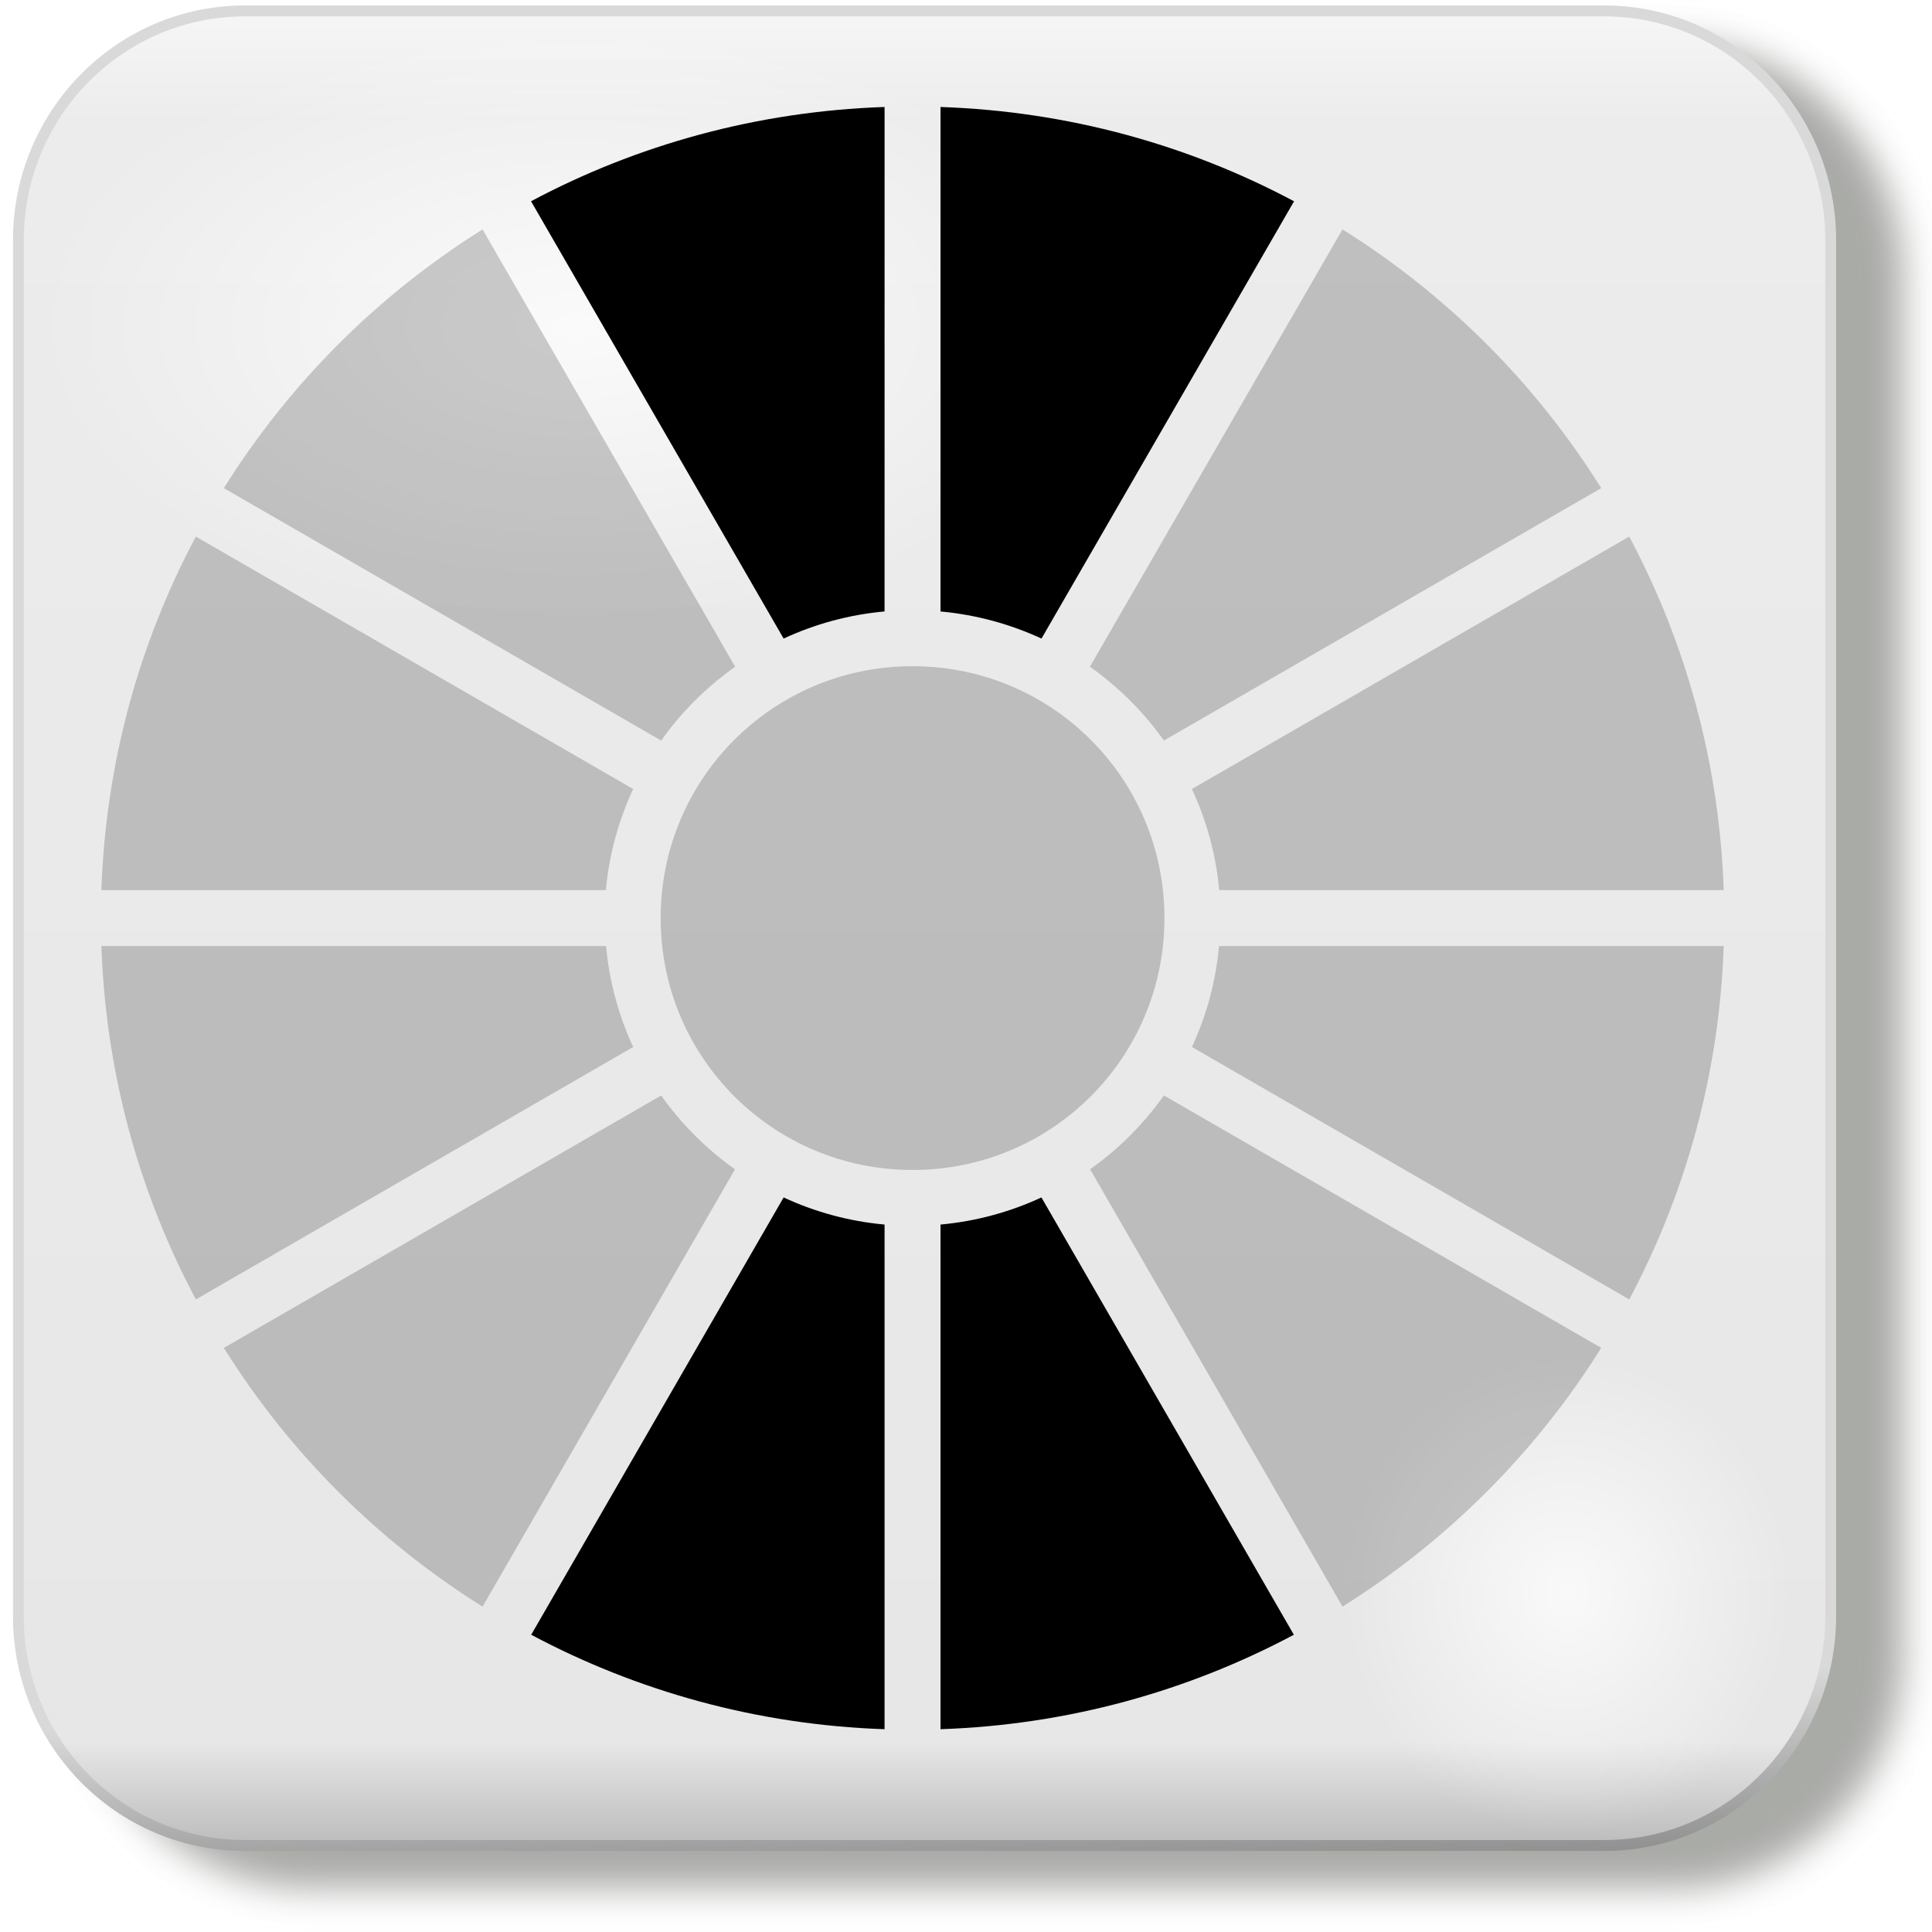
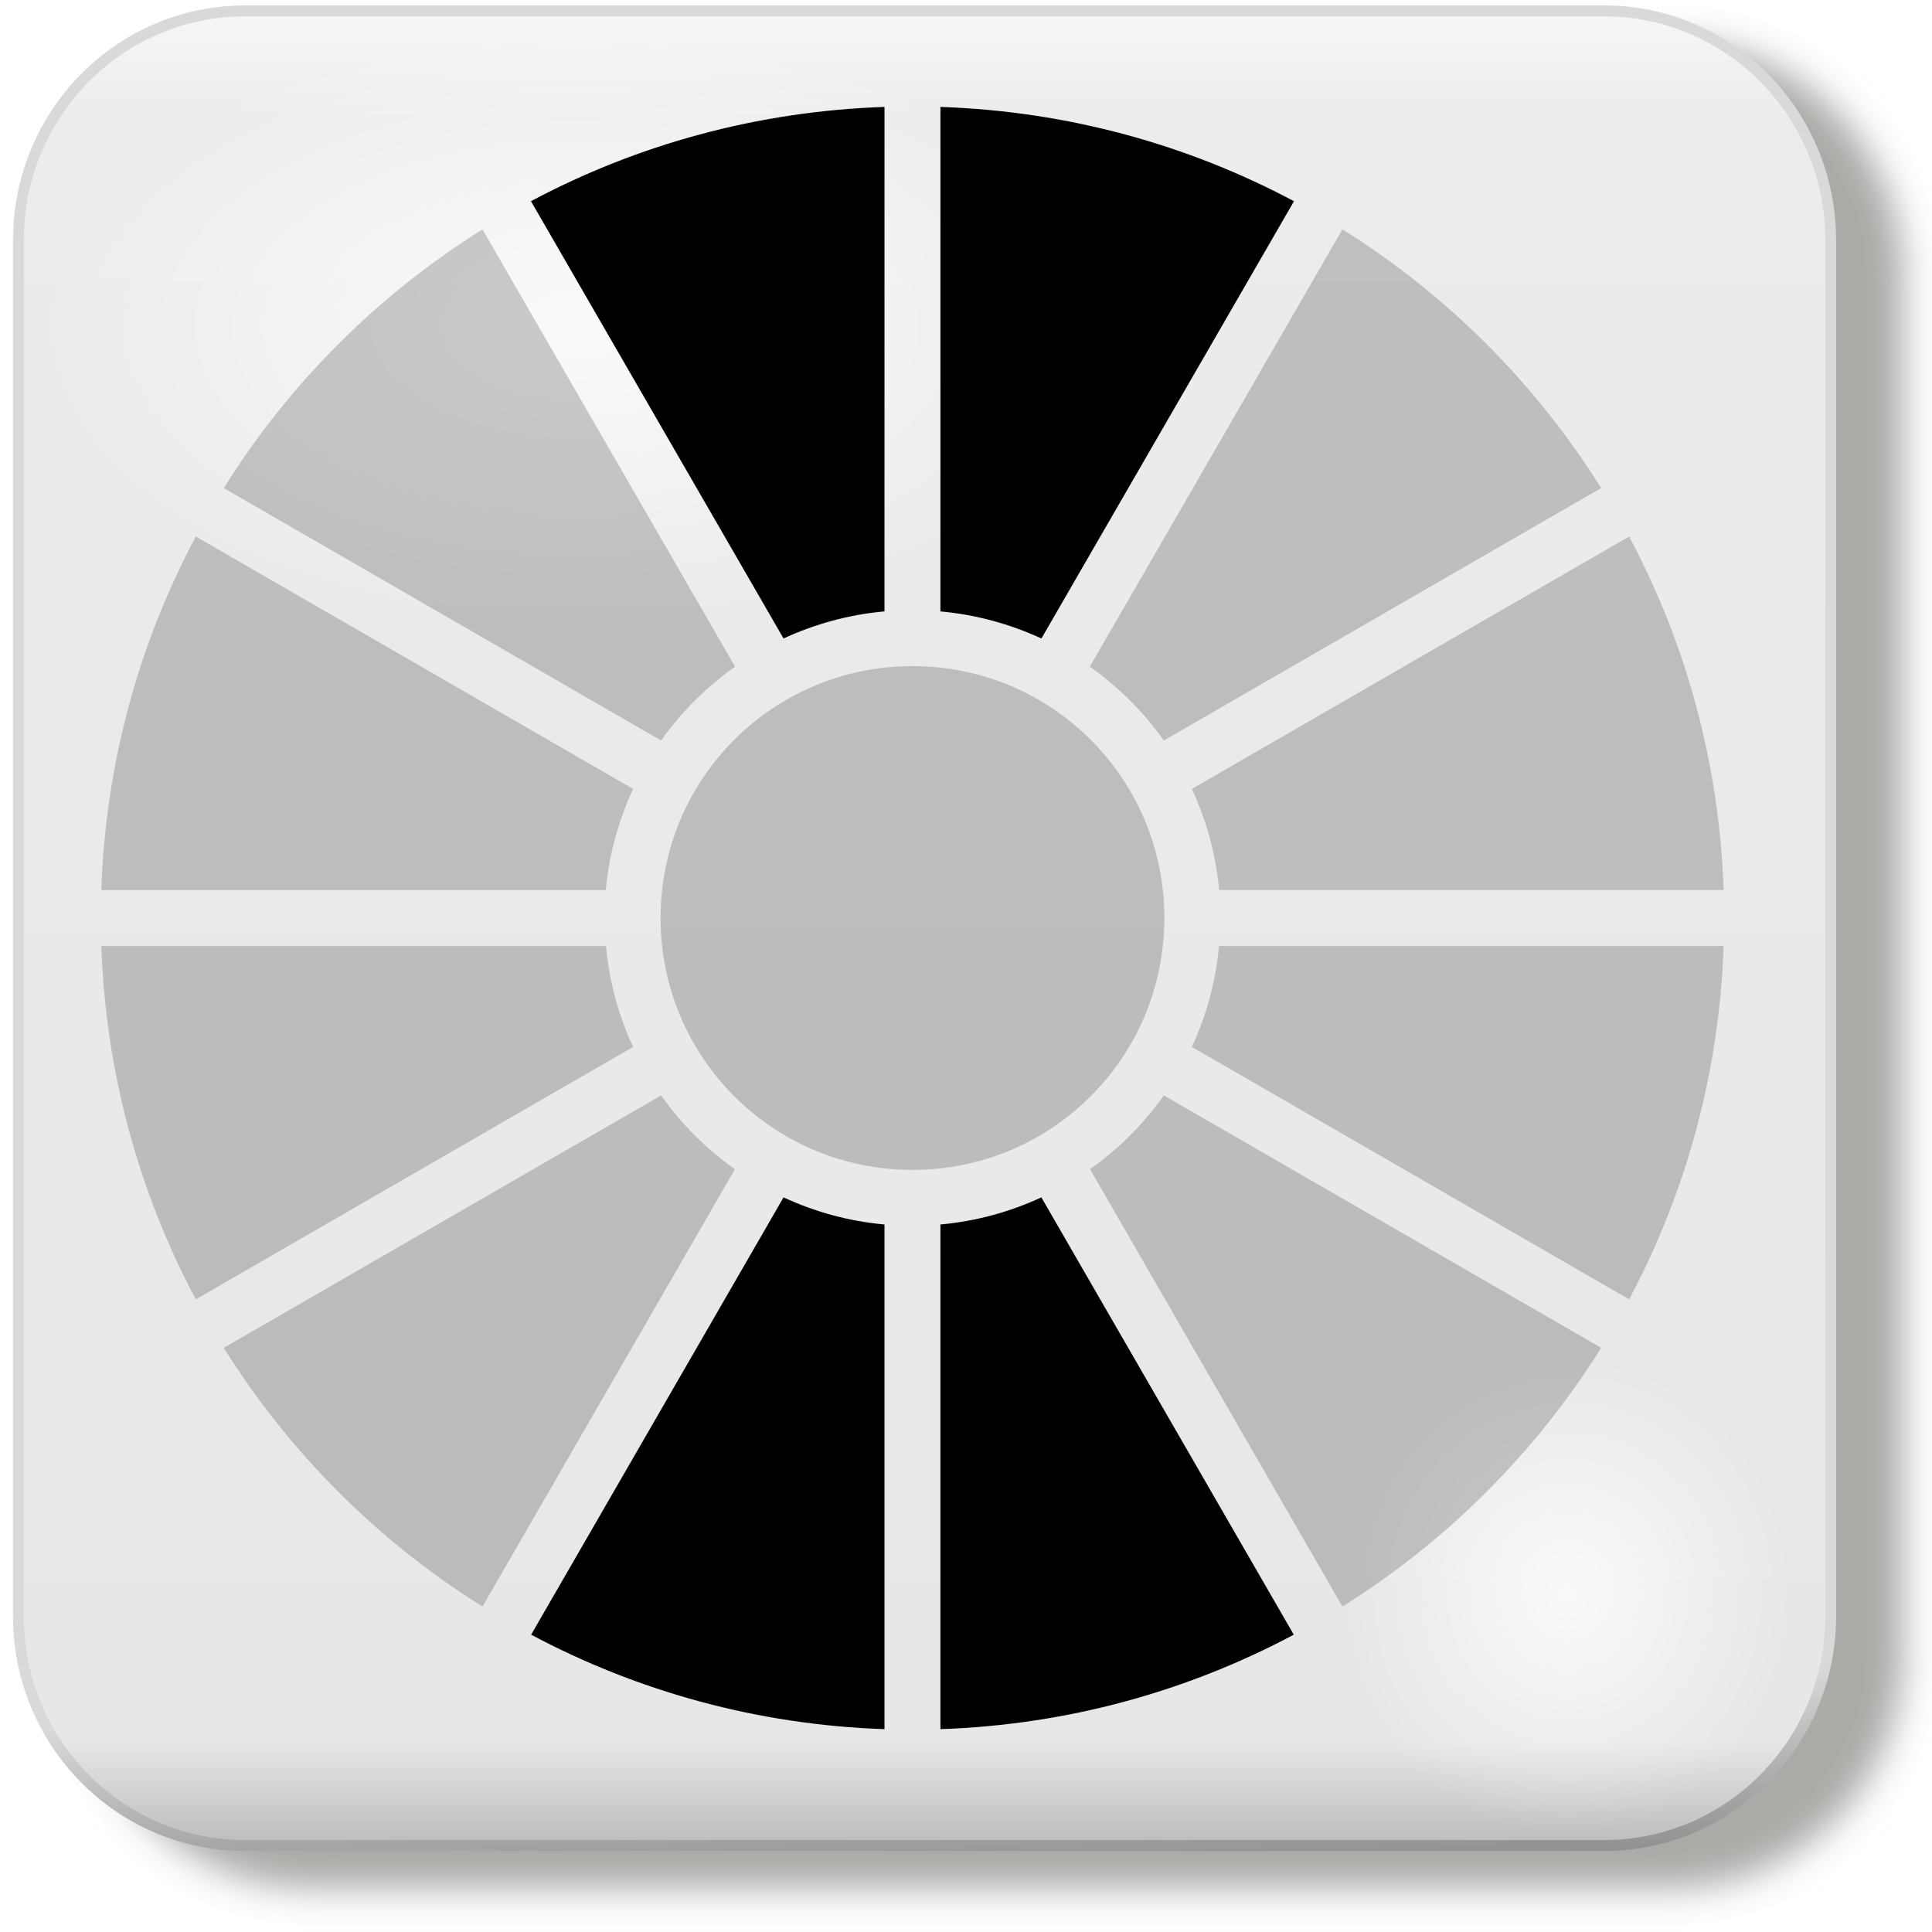
- <svg xmlns="http://www.w3.org/2000/svg" xmlns:xlink="http://www.w3.org/1999/xlink" id="svg9621" viewBox="0 0 95.272 95.272" version="1.1" width="256" height="256">
-   <defs id="defs3057">
+ <svg xmlns="http://www.w3.org/2000/svg" xmlns:xlink="http://www.w3.org/1999/xlink" width="256" height="256" version="1.1" viewBox="0 0 95.272 95.272">
+   <defs>
    <filter id="filter10343" color-interpolation-filters="sRGB">
-       <feGaussianBlur id="feGaussianBlur10345" stdDeviation="0.743" />
+       <feGaussianBlur stdDeviation="0.743" />
    </filter>
-     <linearGradient xlink:href="#linearGradient6387" id="linearGradient3265" gradientUnits="userSpaceOnUse" gradientTransform="matrix(1.253234,0,0,1.253234,-283.718,-717.7491)" x1="264.29" y1="573.26" x2="264.29" y2="649.32" />
-     <linearGradient id="linearGradient6387" x1="264.29" gradientUnits="userSpaceOnUse" y1="573.26" gradientTransform="matrix(1.253234,0,0,1.253234,-283.718,-717.7491)" x2="264.29" y2="649.32">
-       <stop id="stop9358" stop-color="#f9f8f8" offset="0" />
-       <stop id="stop9364" stop-color="#ececec" offset=".07" />
-       <stop id="stop9366" stop-color="#e8e7e7" offset=".933" />
-       <stop id="stop9360" stop-color="#b4b3b4" offset="1" />
+     <linearGradient id="linearGradient3265" x1="264.29" x2="264.29" y1="573.26" y2="649.32" gradientTransform="matrix(1.2532 0 0 1.2532 -283.72 -717.75)" gradientUnits="userSpaceOnUse">
+       <stop stop-color="#f9f8f8" offset="0" />
+       <stop stop-color="#ececec" offset=".07" />
+       <stop stop-color="#e8e7e7" offset=".933" />
+       <stop stop-color="#b4b3b4" offset="1" />
    </linearGradient>
-     <linearGradient xlink:href="#linearGradient6389" id="linearGradient3267" gradientUnits="userSpaceOnUse" gradientTransform="matrix(1.253234,0,0,1.253234,-283.718,-717.7491)" x1="248.76" y1="634.69" x2="249.81" y2="664.5" />
-     <linearGradient id="linearGradient6389" x1="248.76" gradientUnits="userSpaceOnUse" y1="634.69" gradientTransform="matrix(1.253234,0,0,1.253234,-283.718,-717.7491)" x2="249.81" y2="664.5">
-       <stop id="stop9378" stop-color="#dad9d9" offset="0" />
-       <stop id="stop9384" stop-color="#dad9d9" offset=".28" />
-       <stop id="stop9380" offset="1" />
+     <linearGradient id="linearGradient3267" x1="248.76" x2="249.81" y1="634.69" y2="664.5" gradientTransform="matrix(1.2532 0 0 1.2532 -283.72 -717.75)" gradientUnits="userSpaceOnUse">
+       <stop stop-color="#dad9d9" offset="0" />
+       <stop stop-color="#dad9d9" offset=".28" />
+       <stop offset="1" />
    </linearGradient>
-     <radialGradient xlink:href="#radialGradient6391" id="radialGradient3269" gradientUnits="userSpaceOnUse" gradientTransform="matrix(1,0,0,0.84932,0,14.208)" cx="103.59" cy="94.288" r="25.809" />
-     <radialGradient id="radialGradient6391" gradientUnits="userSpaceOnUse" cy="94.288" cx="103.59" gradientTransform="matrix(1,0,0,0.84932,0,14.208)" r="25.809">
-       <stop id="stop9500" stop-color="#fff" offset="0" />
-       <stop id="stop9502" stop-color="#fff" stop-opacity="0" offset="1" />
+     <radialGradient id="radialGradient3269" cx="103.59" cy="94.288" r="25.809" gradientTransform="matrix(1 0 0 .84932 0 14.208)" gradientUnits="userSpaceOnUse" xlink:href="#radialGradient6391" />
+     <radialGradient id="radialGradient6391" cx="103.59" cy="94.288" r="25.809" gradientTransform="matrix(1 0 0 .84932 0 14.208)" gradientUnits="userSpaceOnUse">
+       <stop stop-color="#fff" offset="0" />
+       <stop stop-color="#fff" stop-opacity="0" offset="1" />
    </radialGradient>
    <filter id="filter9518" color-interpolation-filters="sRGB">
-       <feGaussianBlur id="feGaussianBlur9520" stdDeviation="0.714" />
+       <feGaussianBlur stdDeviation="0.714" />
    </filter>
-     <radialGradient r="25.809" cy="94.288" cx="103.59" gradientTransform="matrix(1,0,0,0.84932,0,14.208)" gradientUnits="userSpaceOnUse" id="radialGradient3318" xlink:href="#radialGradient6391" />
  </defs>
-   <g id="g3259" transform="matrix(0.9599636,0,0,0.9717505,2.5663032e-7,-1.193994)">
-     <rect x="73.032" y="920.25" width="74.286" height="74.286" ry="9.286" id="rect10391" transform="matrix(1.253234,0,0,1.253234,-87.13578,-1149.626)" style="opacity:0.722;fill:#888a85;stroke:#888a85;stroke-width:0.443;filter:url(#filter10343)" />
-     <rect x="0.944" y="1.783" width="93.098" height="93.098" ry="11.637" id="rect10393" style="fill:url(#linearGradient3265);stroke:url(#linearGradient3267);stroke-width:0.555" />
-     <path transform="matrix(1.074297,0,0,0.6873235,-81.72068,-47.05592)" d="m 129.4,94.288 c 0,12.106 -11.555,21.92 -25.809,21.92 -14.254,0 -25.809,-9.814 -25.809,-21.92 0,-12.106 11.555,-21.92 25.809,-21.92 14.254,0 25.809,9.814 25.809,21.92 z" id="path10395" style="opacity:0.763;fill:url(#radialGradient3269);filter:url(#filter9518)" />
-     <path transform="matrix(0.4464395,0,0,0.5508464,34.27501,30.18088)" d="m 129.4,94.288 c 0,12.106 -11.555,21.92 -25.809,21.92 -14.254,0 -25.809,-9.814 -25.809,-21.92 0,-12.106 11.555,-21.92 25.809,-21.92 14.254,0 25.809,9.814 25.809,21.92 z" id="path10397" style="opacity:0.763;fill:url(#radialGradient3318);filter:url(#filter9518)" />
+   <g transform="matrix(.95996 0 0 .97175 2.5663e-7 -1.194)">
+     <rect transform="matrix(1.2532 0 0 1.2532 -87.136 -1149.6)" x="73.032" y="920.25" width="74.286" height="74.286" ry="9.286" fill="#888a85" filter="url(#filter10343)" opacity=".722" stroke="#888a85" stroke-width=".443" />
+     <rect x=".944" y="1.783" width="93.098" height="93.098" ry="11.637" fill="url(#linearGradient3265)" stroke="url(#linearGradient3267)" stroke-width=".555" />
+     <path transform="matrix(1.0743 0 0 .68732 -81.721 -47.056)" d="m129.4 94.288c0 12.106-11.555 21.92-25.809 21.92s-25.809-9.814-25.809-21.92 11.555-21.92 25.809-21.92 25.809 9.814 25.809 21.92z" fill="url(#radialGradient3269)" filter="url(#filter9518)" opacity=".763" />
+     <path transform="matrix(.44644 0 0 .55085 34.275 30.181)" d="m129.4 94.288c0 12.106-11.555 21.92-25.809 21.92s-25.809-9.814-25.809-21.92 11.555-21.92 25.809-21.92 25.809 9.814 25.809 21.92z" fill="url(#radialGradient3269)" filter="url(#filter9518)" opacity=".763" />
  </g>
-   <g id="layer1" transform="matrix(0.8396708,0,0,0.8396708,-269.8766,-401.7372)">
-     <g id="g9312" transform="matrix(0.32874,0,0,0.32874,210.63,257.09)">
-       <path id="path8884-4" d="m 495,782.58 c -6.392,0.579 -12.453,2.257 -18.031,4.844 l -45.125,-78.125 c 18.94,-10.09 40.38,-16.07 63.16,-16.84 z" />
-       <path id="path8882-8" d="m 568.16,709.3 -45.125,78.125 c -5.59,-2.58 -11.65,-4.26 -18.04,-4.84 V 692.46 c 22.779,0.77 44.225,6.756 63.156,16.844 z" />
-       <path id="path8880-3" d="m 468.31,792.46 c -5.115,3.622 -9.596,8.072 -13.219,13.188 l -78.125,-45.094 c 11.69,-18.699 27.521,-34.528 46.219,-46.219 z" style="fill-opacity:0.195" />
-       <path id="path8878-5" d="m 623.03,760.55 -78.125,45.094 c -3.622,-5.115 -8.103,-9.565 -13.219,-13.188 l 45.125,-78.125 c 18.698,11.691 34.529,27.52 46.219,46.219 z" style="fill-opacity:0.195" />
-       <path id="path8876-4" d="m 450.09,814.3 c -2.587,5.58 -4.297,11.668 -4.875,18.062 H 355.09 c 0.77,-22.778 6.788,-44.225 16.875,-63.156 z" style="fill-opacity:0.195" />
-       <path id="path8874-4" d="m 644.91,832.36 h -90.125 c -0.578,-6.395 -2.288,-12.482 -4.875,-18.062 l 78.125,-45.094 c 10.087,18.931 16.105,40.378 16.875,63.156 z" style="fill-opacity:0.195" />
-       <path id="path8872-0" d="m 545,837.36 c 0,24.912 -20.088,45 -45,45 -24.912,0 -45,-20.088 -45,-45 0,-24.912 20.088,-45 45,-45 24.912,0 45,20.088 45,45 z" style="fill-opacity:0.195" />
-       <path id="path8870-10" d="m 445.25,842.36 c 0.581,6.383 2.261,12.461 4.844,18.031 l -78.125,45.094 c -10.084,-18.925 -16.102,-40.355 -16.875,-63.125 z" style="fill-opacity:0.195" />
-       <path id="path8868-5" d="m 644.91,842.36 c -0.773,22.77 -6.791,44.2 -16.875,63.125 L 549.91,860.391 c 2.583,-5.571 4.263,-11.649 4.844,-18.031 z" style="fill-opacity:0.195" />
-       <path id="path8866-6" d="m 468.28,882.24 -45.094,78.125 c -18.698,-11.691 -34.529,-27.52 -46.219,-46.219 l 78.125,-45.094 c 3.616,5.106 8.084,9.569 13.188,13.188 z" style="fill-opacity:0.195" />
-       <path id="path8864-1" d="m 623.03,914.14 c -11.69,18.699 -27.521,34.528 -46.219,46.219 l -45.094,-78.125 c 5.104,-3.619 9.572,-8.082 13.188,-13.188 z" style="fill-opacity:0.195" />
-       <path id="path8862-1" d="m 495,892.11 v 90.156 c -22.77,-0.77 -44.199,-6.795 -63.125,-16.875 l 45.094,-78.125 c 5.578,2.587 11.639,4.265 18.031,4.844 z" />
-       <path id="rect8812-1-3" d="m 568.12,965.39 c -18.926,10.08 -40.355,16.105 -63.125,16.875 v -90.156 c 6.392,-0.579 12.453,-2.257 18.031,-4.844 z" />
+   <g transform="matrix(.83967 0 0 .83967 -269.88 -401.74)">
+     <g transform="matrix(.32874 0 0 .32874 210.63 257.09)">
+       <path d="m495 782.58c-6.392 0.579-12.453 2.257-18.031 4.844l-45.125-78.125c18.94-10.09 40.38-16.07 63.16-16.84z" />
+       <path d="m568.16 709.3-45.125 78.125c-5.59-2.58-11.65-4.26-18.04-4.84v-90.125c22.779 0.77 44.225 6.756 63.156 16.844z" />
+       <g fill-opacity=".195">
+         <path d="m468.31 792.46c-5.115 3.622-9.596 8.072-13.219 13.188l-78.125-45.094c11.69-18.699 27.521-34.528 46.219-46.219z" />
+         <path d="m623.03 760.55-78.125 45.094c-3.622-5.115-8.103-9.565-13.219-13.188l45.125-78.125c18.698 11.691 34.529 27.52 46.219 46.219z" />
+         <path d="m450.09 814.3c-2.587 5.58-4.297 11.668-4.875 18.062h-90.125c0.77-22.778 6.788-44.225 16.875-63.156z" />
+         <path d="m644.91 832.36h-90.125c-0.578-6.395-2.288-12.482-4.875-18.062l78.125-45.094c10.087 18.931 16.105 40.378 16.875 63.156z" />
+         <path d="m545 837.36c0 24.912-20.088 45-45 45s-45-20.088-45-45 20.088-45 45-45 45 20.088 45 45z" />
+         <path d="m445.25 842.36c0.581 6.383 2.261 12.461 4.844 18.031l-78.125 45.094c-10.084-18.925-16.102-40.355-16.875-63.125z" />
+         <path d="m644.91 842.36c-0.773 22.77-6.791 44.2-16.875 63.125l-78.125-45.094c2.583-5.571 4.263-11.649 4.844-18.031z" />
+         <path d="m468.28 882.24-45.094 78.125c-18.698-11.691-34.529-27.52-46.219-46.219l78.125-45.094c3.616 5.106 8.084 9.569 13.188 13.188z" />
+         <path d="m623.03 914.14c-11.69 18.699-27.521 34.528-46.219 46.219l-45.094-78.125c5.104-3.619 9.572-8.082 13.188-13.188z" />
+       </g>
+       <path d="m495 892.11v90.156c-22.77-0.77-44.199-6.795-63.125-16.875l45.094-78.125c5.578 2.587 11.639 4.265 18.031 4.844z" />
+       <path d="m568.12 965.39c-18.926 10.08-40.355 16.105-63.125 16.875v-90.156c6.392-0.579 12.453-2.257 18.031-4.844z" />
    </g>
  </g>
</svg>
